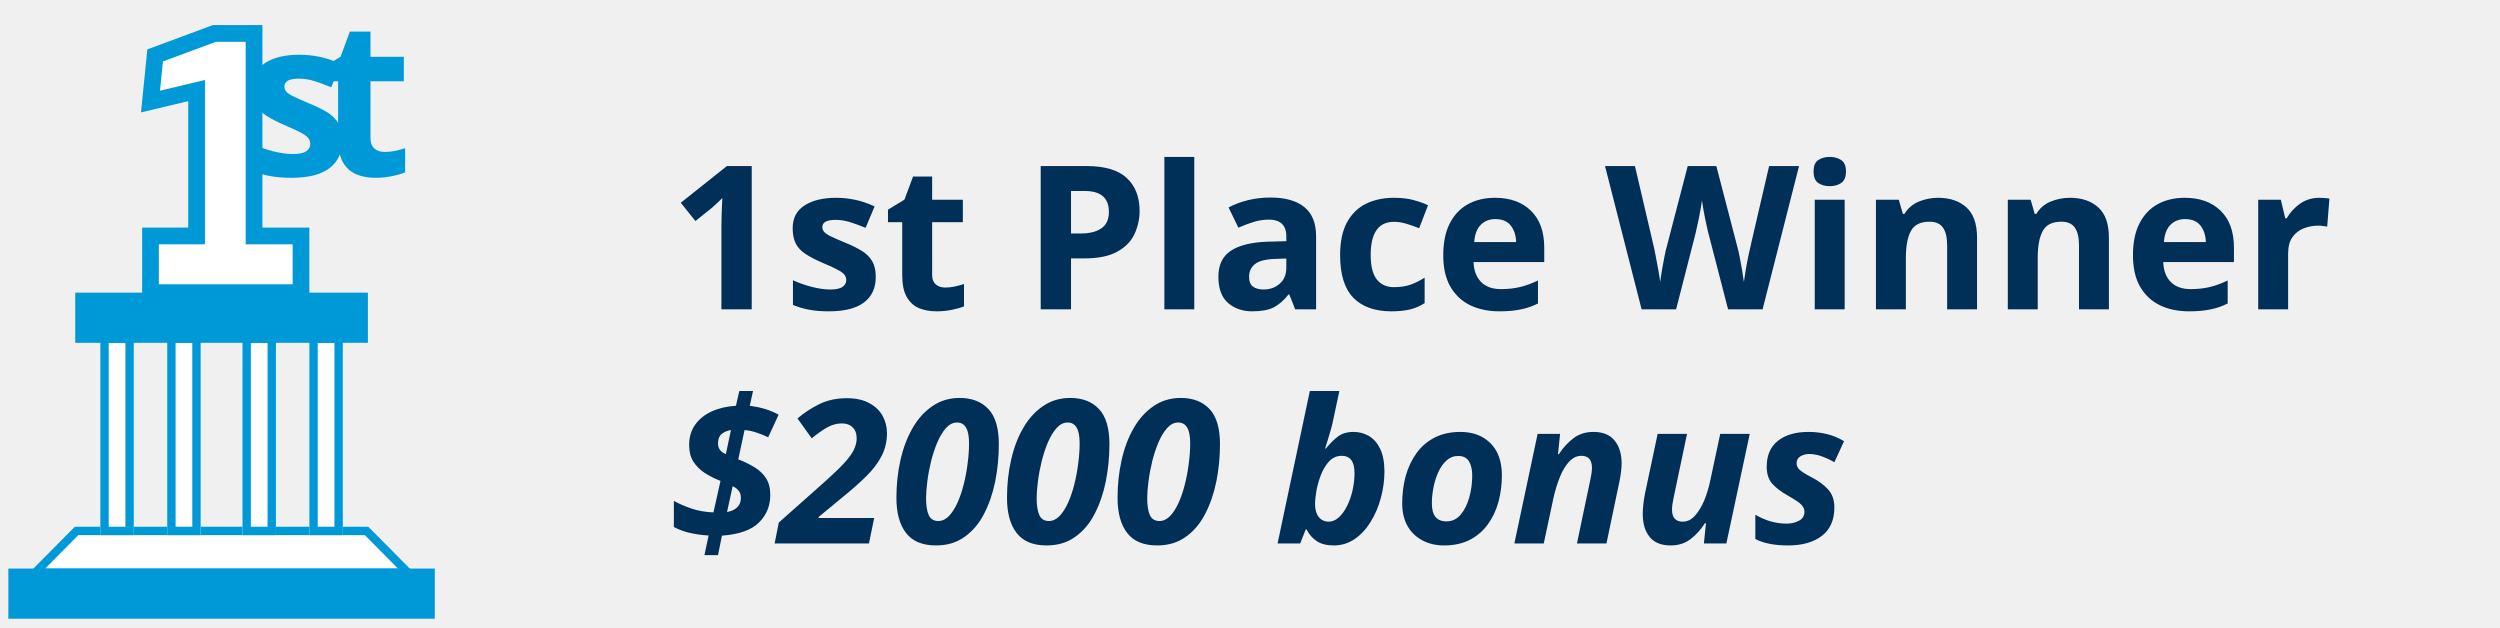
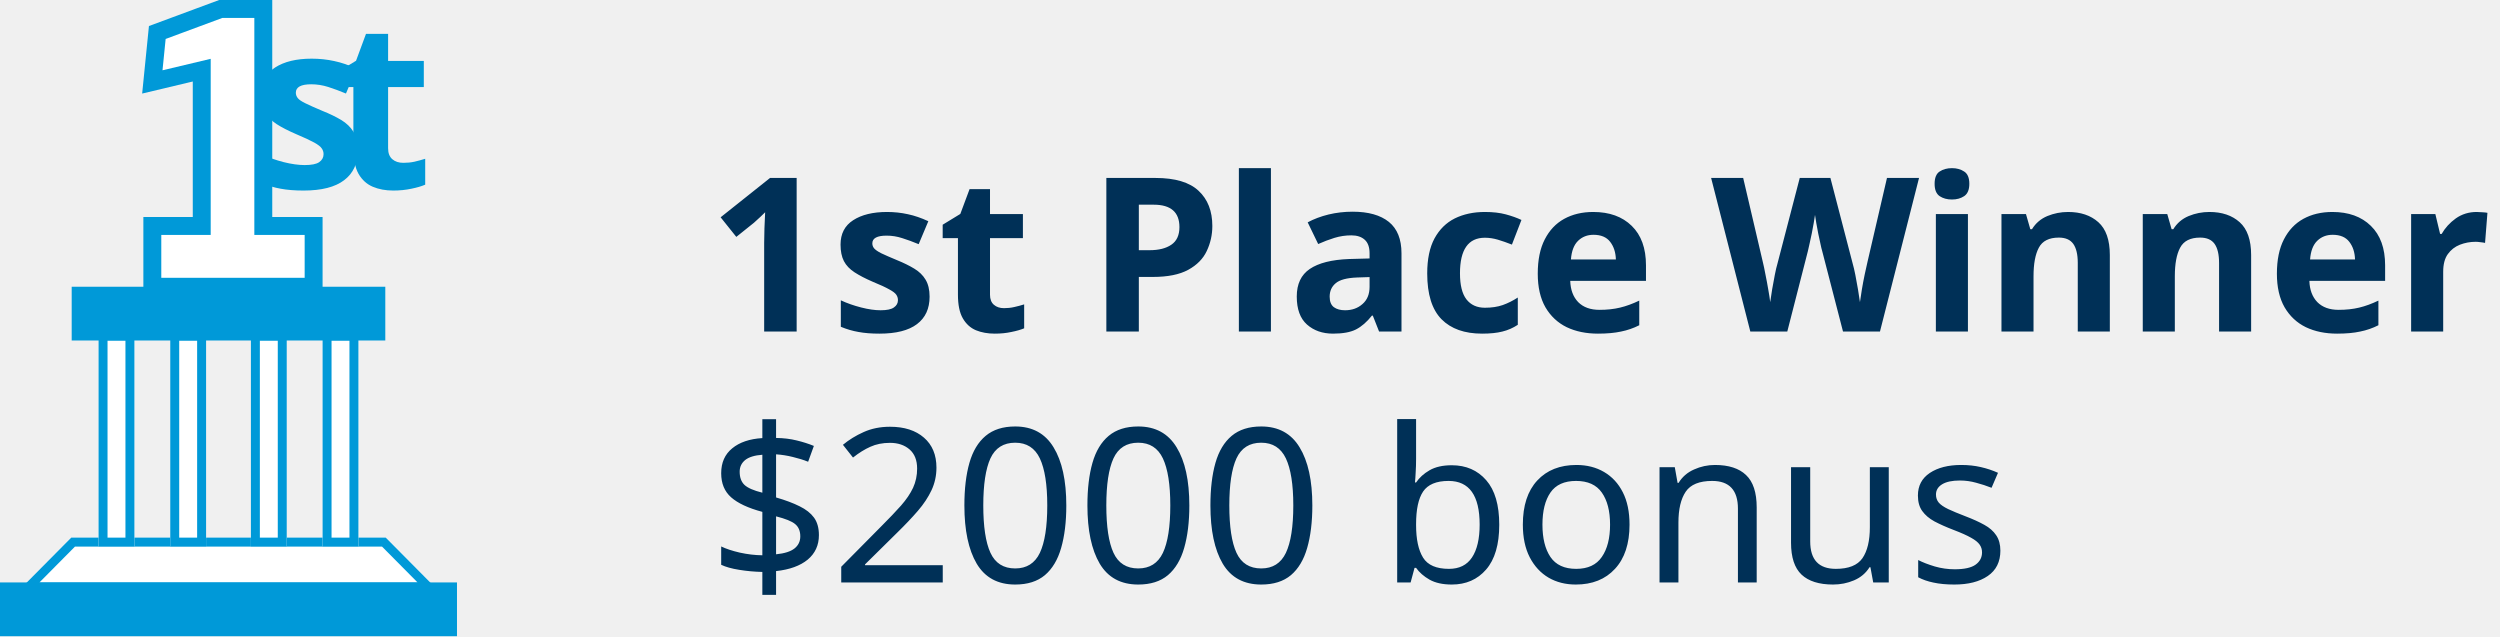
- <svg xmlns="http://www.w3.org/2000/svg" xmlns:xlink="http://www.w3.org/1999/xlink" width="299px" height="75px" viewBox="0 0 299 75" version="1.1">
+ <svg xmlns="http://www.w3.org/2000/svg" xmlns:xlink="http://www.w3.org/1999/xlink" width="279px" height="71px" viewBox="0 0 279 71" version="1.1">
  <defs>
    <polygon id="path-1" points="7.949 63 43.051 63 49 69 2 69" />
    <rect id="path-2" x="11" y="40" width="4" height="24" />
    <rect id="path-3" x="19" y="40" width="4" height="24" />
    <rect id="path-4" x="28" y="40" width="4" height="24" />
    <rect id="path-5" x="36" y="40" width="4" height="24" />
  </defs>
-   <g id="Symbols" stroke="none" stroke-width="1" fill="none" fill-rule="evenodd">
-     <g id="1st">
-       <g id="Group" transform="translate(1, 0)">
-         <g id="Rectangle-16">
-           <use fill="#FFFFFF" fill-rule="evenodd" xlink:href="#path-1" />
-           <path stroke="#0099D8" stroke-width="1" d="M8.158,63.5 L3.2,68.5 L47.8,68.5 L42.842,63.5 L8.158,63.5 Z" />
+   <g id="MockUp" stroke="none" stroke-width="1" fill="none" fill-rule="evenodd">
+     <g id="Desktop-HD-Revised1116" transform="translate(-353, -3881)">
+       <g id="1st" transform="translate(352, 3878)">
+         <g id="Group" stroke-width="1" fill-rule="evenodd" transform="translate(1, 0)">
+           <g id="Rectangle-16">
+             <use fill="#FFFFFF" fill-rule="evenodd" xlink:href="#path-1" />
+             <path stroke="#0099D8" stroke-width="1" d="M8.158,63.5 L3.2,68.5 L47.8,68.5 L42.842,63.5 L8.158,63.5 Z" />
+           </g>
+           <g id="Rectangle-17">
+             <use fill="#FFFFFF" fill-rule="evenodd" xlink:href="#path-2" />
+             <rect stroke="#0099D8" stroke-width="1" x="11.5" y="40.5" width="3" height="23" />
+           </g>
+           <g id="Rectangle-17-Copy">
+             <use fill="#FFFFFF" fill-rule="evenodd" xlink:href="#path-3" />
+             <rect stroke="#0099D8" stroke-width="1" x="19.5" y="40.5" width="3" height="23" />
+           </g>
+           <g id="Rectangle-17-Copy-2">
+             <use fill="#FFFFFF" fill-rule="evenodd" xlink:href="#path-4" />
+             <rect stroke="#0099D8" stroke-width="1" x="28.5" y="40.5" width="3" height="23" />
+           </g>
+           <g id="Rectangle-17-Copy-3">
+             <use fill="#FFFFFF" fill-rule="evenodd" xlink:href="#path-5" />
+             <rect stroke="#0099D8" stroke-width="1" x="36.5" y="40.5" width="3" height="23" />
+           </g>
+           <rect id="Rectangle-16-Copy" fill="#0099D8" x="8" y="35" width="35" height="6" />
+           <rect id="Rectangle-16-Copy-2" fill="#0099D8" x="0" y="68" width="51" height="6" />
+           <text id="s" font-family="Gotham-Bold, Gotham" font-size="26" font-weight="bold" fill="#0099D8">
+             <tspan x="28" y="24">s</tspan>
+           </text>
+           <text id="t" font-family="Gotham-Bold, Gotham" font-size="26" font-weight="bold" fill="#0099D8">
+             <tspan x="37" y="24">t</tspan>
+           </text>
+           <path d="M22.514,28.219 L22.514,10.83 L17,12.144 L17.554,6.627 L24.638,4 L29.384,4 L29.384,28.219 L35,28.219 L35,35 L17,35 L17,28.219 L22.514,28.219 Z" id="Combined-Shape" stroke="#0099D8" stroke-width="2" fill="#FFFFFF" />
        </g>
-         <g id="Rectangle-17">
-           <use fill="#FFFFFF" fill-rule="evenodd" xlink:href="#path-2" />
-           <rect stroke="#0099D8" stroke-width="1" x="11.5" y="40.5" width="3" height="23" />
-         </g>
-         <g id="Rectangle-17-Copy">
-           <use fill="#FFFFFF" fill-rule="evenodd" xlink:href="#path-3" />
-           <rect stroke="#0099D8" stroke-width="1" x="19.5" y="40.5" width="3" height="23" />
-         </g>
-         <g id="Rectangle-17-Copy-2">
-           <use fill="#FFFFFF" fill-rule="evenodd" xlink:href="#path-4" />
-           <rect stroke="#0099D8" stroke-width="1" x="28.5" y="40.5" width="3" height="23" />
-         </g>
-         <g id="Rectangle-17-Copy-3">
-           <use fill="#FFFFFF" fill-rule="evenodd" xlink:href="#path-5" />
-           <rect stroke="#0099D8" stroke-width="1" x="36.5" y="40.5" width="3" height="23" />
-         </g>
-         <rect id="Rectangle-16-Copy" fill="#0099D8" x="8" y="35" width="35" height="6" />
-         <rect id="Rectangle-16-Copy-2" fill="#0099D8" x="0" y="68" width="51" height="6" />
-         <text id="s" font-family="Gotham-Bold, Gotham" font-size="26" font-weight="bold" fill="#0099D8">
-           <tspan x="28" y="21">s</tspan>
+         <text id="1st-Place-Winner-$20" font-family="Gotham-Bold, Gotham" font-size="24" font-weight="bold" line-spacing="28" fill="#003057">
+           <tspan x="80" y="40">1st Place Winner</tspan>
+           <tspan x="80" y="68" font-family="Gotham-Book, Gotham" font-weight="300">$2000 bonus</tspan>
        </text>
-         <text id="t" font-family="Gotham-Bold, Gotham" font-size="26" font-weight="bold" fill="#0099D8">
-           <tspan x="37" y="21">t</tspan>
-         </text>
-         <path d="M22.514,28.219 L22.514,10.83 L17,12.144 L17.554,6.627 L24.638,4 L29.384,4 L29.384,28.219 L35,28.219 L35,35 L17,35 L17,28.219 L22.514,28.219 Z" id="Combined-Shape" stroke="#0099D8" stroke-width="2" fill="#FFFFFF" />
      </g>
-       <text id="1st-Place-Winner-$20" font-family="Gotham-Bold, Gotham" font-size="24" font-weight="bold" line-spacing="28" fill="#003057">
-         <tspan x="80" y="37">1st Place Winner</tspan>
-         <tspan x="80" y="65" font-family="Gotham-BoldItalic, Gotham" font-style="italic">$2000 bonus</tspan>
-       </text>
    </g>
  </g>
</svg>
